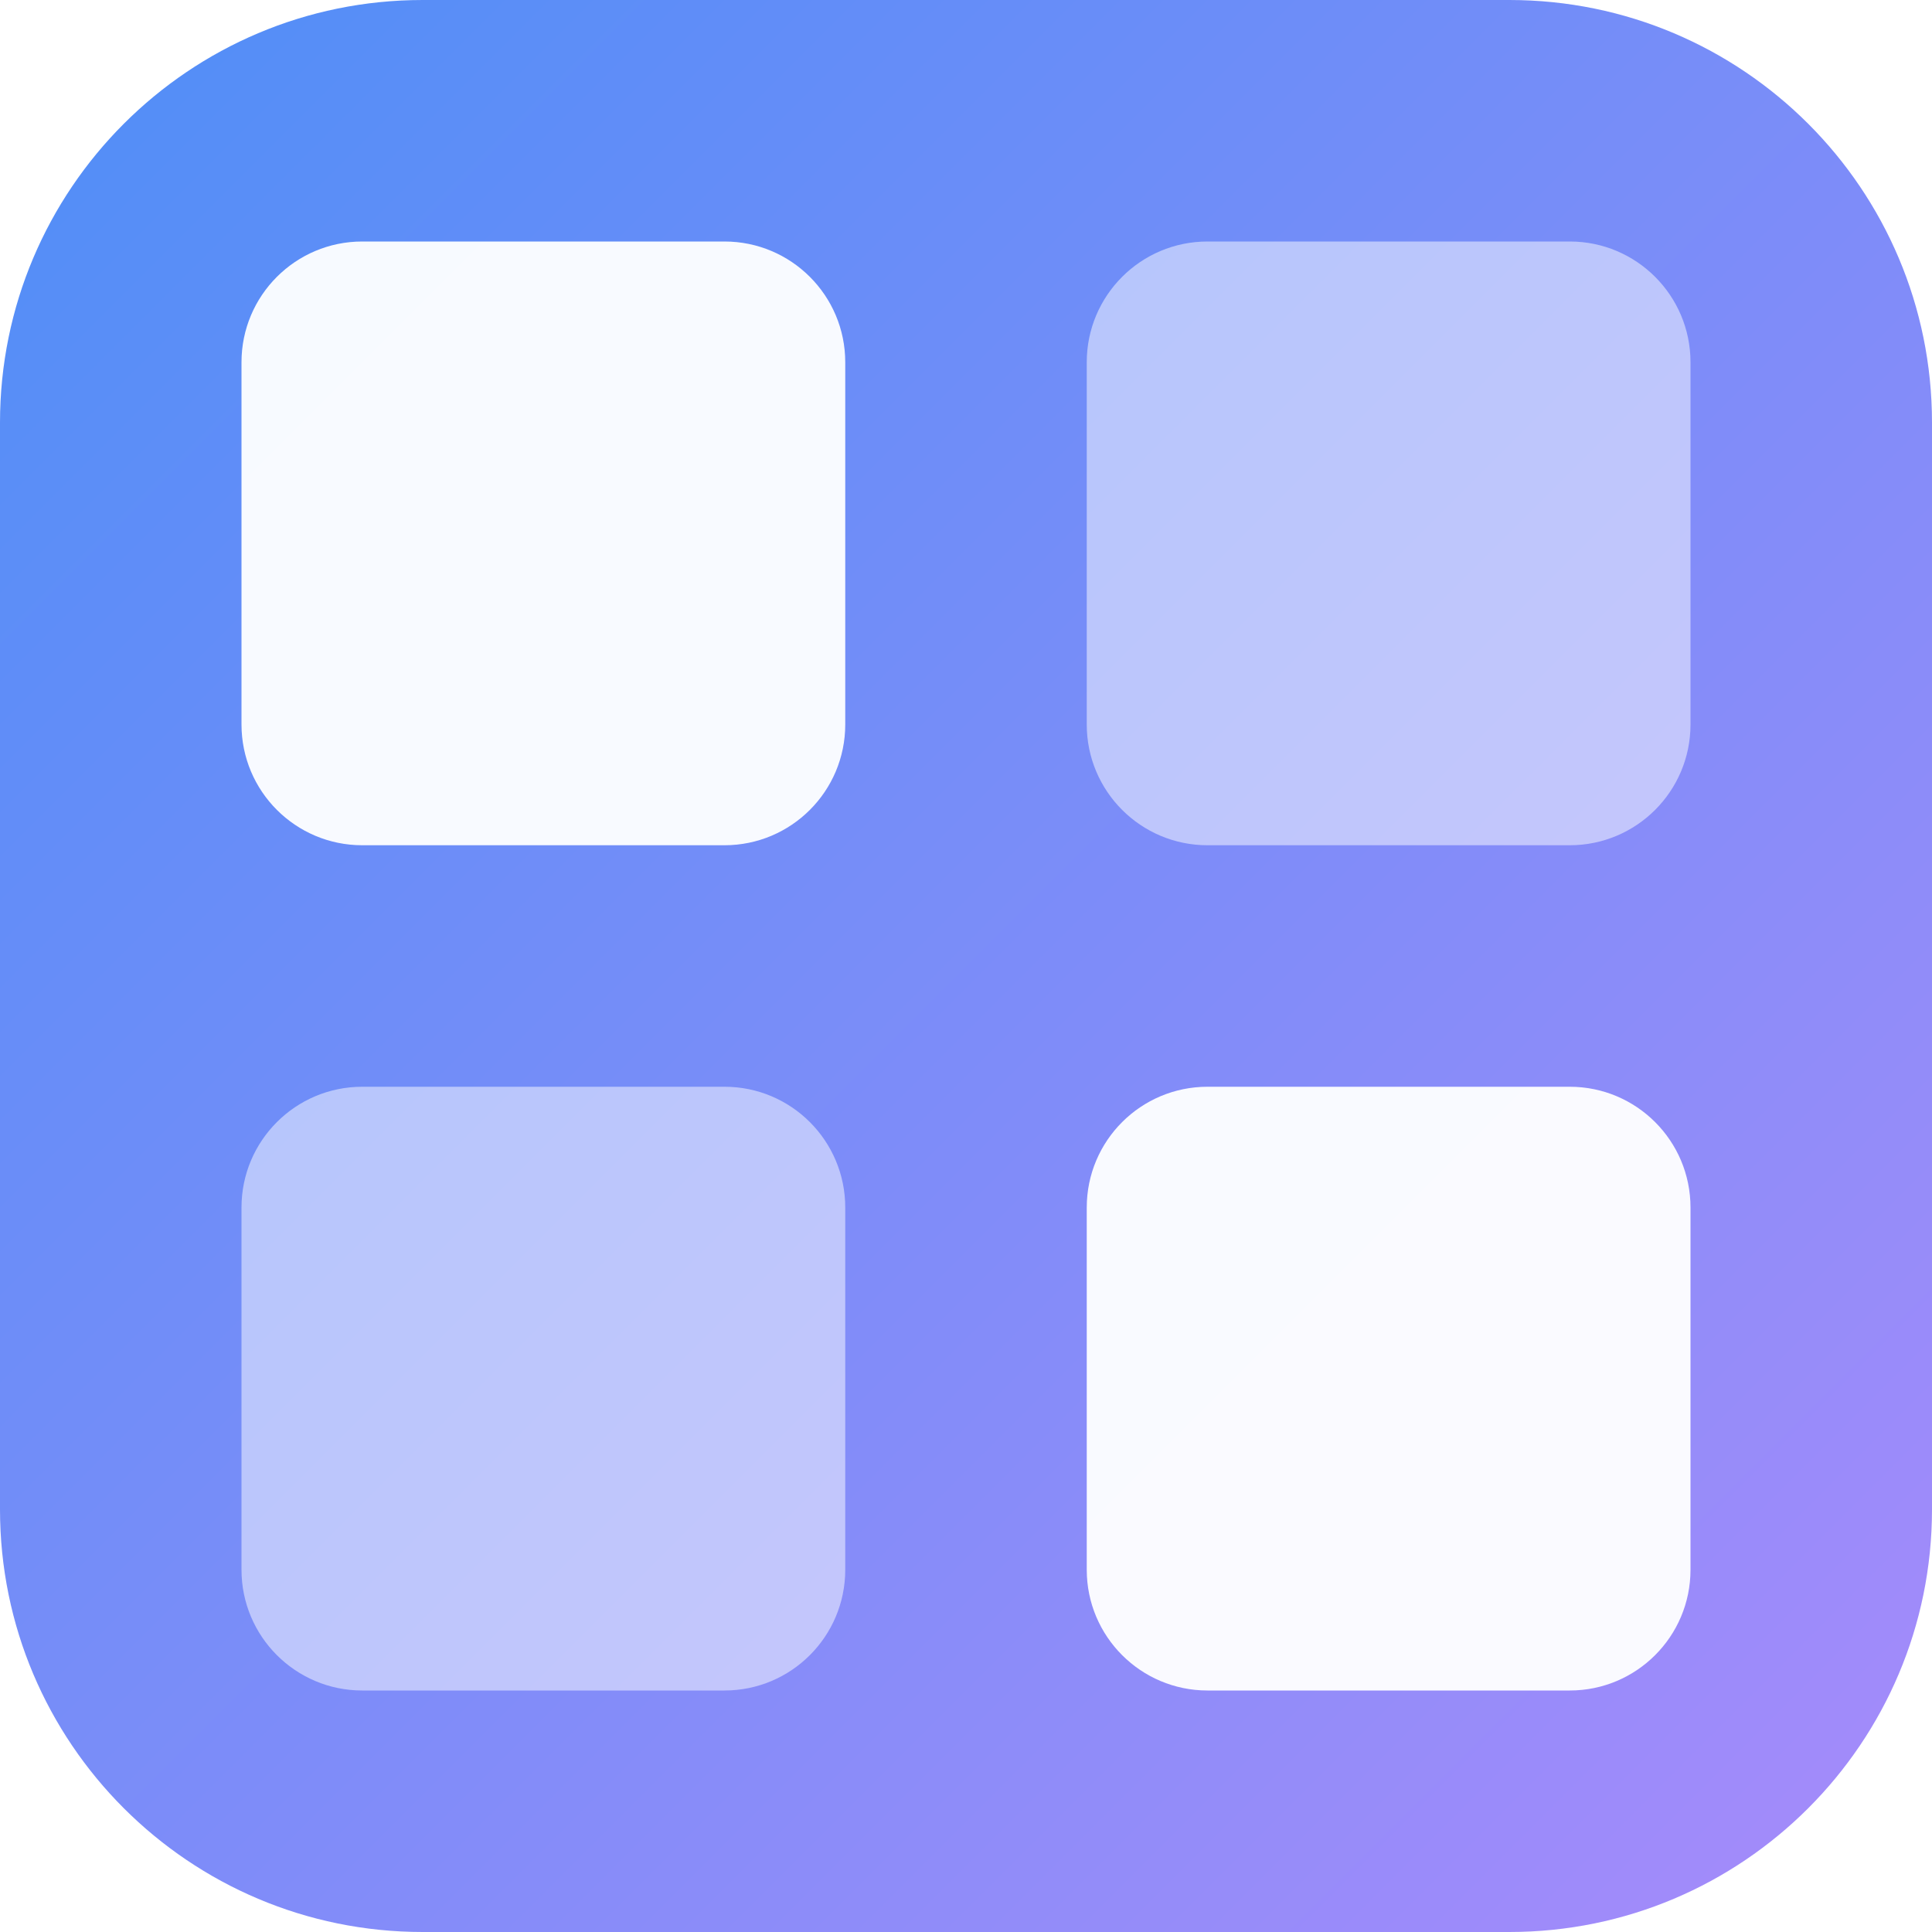
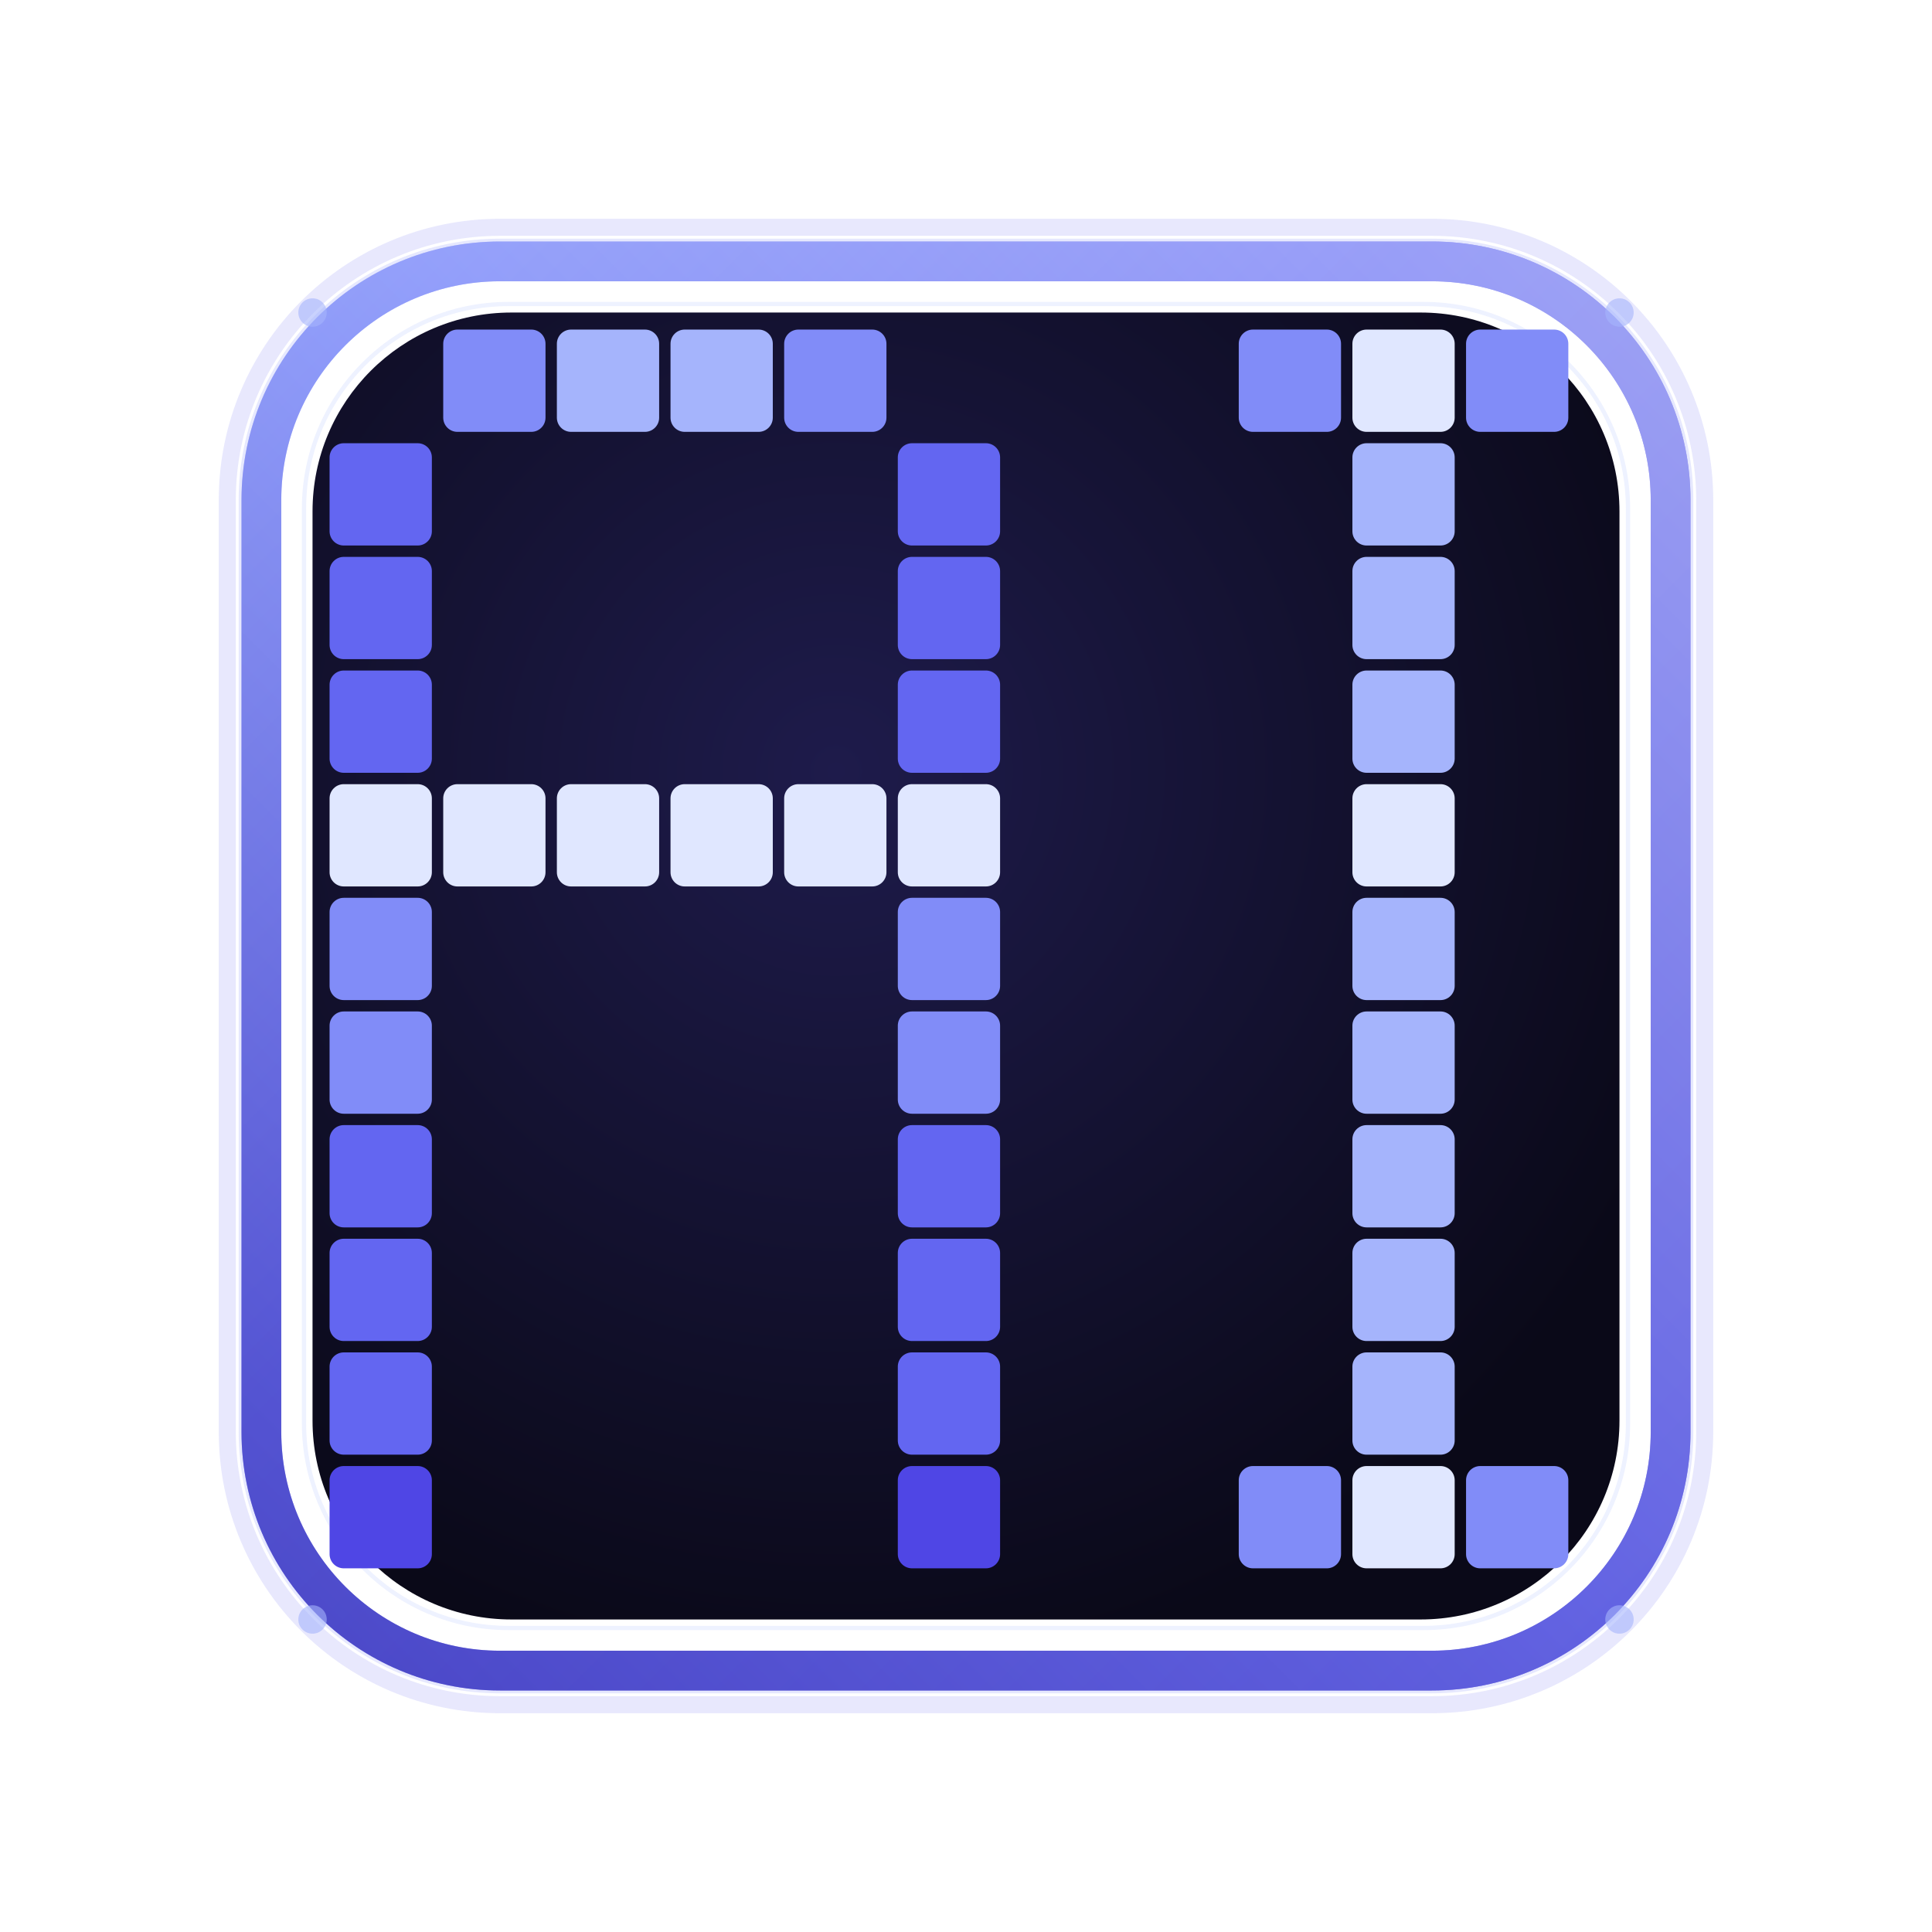
- <svg xmlns="http://www.w3.org/2000/svg" width="32" height="32" viewBox="0 0 32 32" fill="none">
+ <svg xmlns="http://www.w3.org/2000/svg" viewBox="0 0 680 680" role="img" aria-label="AI logo">
  <defs>
-     <linearGradient id="bg" x1="0" y1="0" x2="32" y2="32" gradientUnits="userSpaceOnUse">
-       <stop offset="0%" stop-color="#4f8ef7" />
-       <stop offset="100%" stop-color="#a78bfa" />
+     <radialGradient id="bg" cx="40%" cy="35%" r="70%">
+       <stop offset="0%" stop-color="#1e1b4b" />
+       <stop offset="100%" stop-color="#0a0918" />
+     </radialGradient>
+     <linearGradient id="border_grad" x1="0%" y1="0%" x2="100%" y2="100%">
+       <stop offset="0%" stop-color="#a5b4fc" />
+       <stop offset="40%" stop-color="#6366f1" />
+       <stop offset="100%" stop-color="#4338ca" />
+     </linearGradient>
+     <linearGradient id="border_grad2" x1="100%" y1="0%" x2="0%" y2="100%">
+       <stop offset="0%" stop-color="#e0e7ff" />
+       <stop offset="50%" stop-color="#818cf8" />
+       <stop offset="100%" stop-color="#3730a3" />
    </linearGradient>
  </defs>
-   <rect width="32" height="32" rx="7" fill="url(#bg)" />
-   <rect x="4" y="4" width="10" height="10" rx="2" fill="rgba(255,255,255,0.95)" />
-   <rect x="18" y="4" width="10" height="10" rx="2" fill="rgba(255,255,255,0.5)" />
-   <rect x="4" y="18" width="10" height="10" rx="2" fill="rgba(255,255,255,0.5)" />
-   <rect x="18" y="18" width="10" height="10" rx="2" fill="rgba(255,255,255,0.95)" />
+   <rect x="80" y="80" width="520" height="520" rx="96" fill="none" stroke="#6366f1" stroke-width="6" opacity="0.15" />
+   <rect x="86" y="86" width="508" height="508" rx="90" fill="none" stroke="#818cf8" stroke-width="4" opacity="0.2" />
+   <rect x="92" y="92" width="496" height="496" rx="84" fill="none" stroke="url(#border_grad)" stroke-width="14" />
+   <rect x="92" y="92" width="496" height="496" rx="84" fill="none" stroke="url(#border_grad2)" stroke-width="14" opacity="0.5" />
+   <rect x="107" y="107" width="466" height="466" rx="72" fill="none" stroke="#c7d2fe" stroke-width="1.5" opacity="0.3" />
+   <rect x="110" y="110" width="460" height="460" rx="70" fill="url(#bg)" />
+   <circle cx="110" cy="110" r="5" fill="#a5b4fc" opacity="0.6" />
+   <circle cx="570" cy="110" r="5" fill="#a5b4fc" opacity="0.6" />
+   <circle cx="110" cy="570" r="5" fill="#a5b4fc" opacity="0.6" />
+   <circle cx="570" cy="570" r="5" fill="#a5b4fc" opacity="0.6" />
+   <rect x="156" y="116" width="36" height="36" rx="5" fill="#818cf8" />
+   <rect x="196" y="116" width="36" height="36" rx="5" fill="#a5b4fc" />
+   <rect x="236" y="116" width="36" height="36" rx="5" fill="#a5b4fc" />
+   <rect x="276" y="116" width="36" height="36" rx="5" fill="#818cf8" />
+   <rect x="116" y="156" width="36" height="36" rx="5" fill="#6366f1" />
+   <rect x="316" y="156" width="36" height="36" rx="5" fill="#6366f1" />
+   <rect x="116" y="196" width="36" height="36" rx="5" fill="#6366f1" />
+   <rect x="316" y="196" width="36" height="36" rx="5" fill="#6366f1" />
+   <rect x="116" y="236" width="36" height="36" rx="5" fill="#6366f1" />
+   <rect x="316" y="236" width="36" height="36" rx="5" fill="#6366f1" />
+   <rect x="116" y="276" width="36" height="36" rx="5" fill="#e0e7ff" />
+   <rect x="156" y="276" width="36" height="36" rx="5" fill="#e0e7ff" />
+   <rect x="196" y="276" width="36" height="36" rx="5" fill="#e0e7ff" />
+   <rect x="236" y="276" width="36" height="36" rx="5" fill="#e0e7ff" />
+   <rect x="276" y="276" width="36" height="36" rx="5" fill="#e0e7ff" />
+   <rect x="316" y="276" width="36" height="36" rx="5" fill="#e0e7ff" />
+   <rect x="116" y="316" width="36" height="36" rx="5" fill="#818cf8" />
+   <rect x="316" y="316" width="36" height="36" rx="5" fill="#818cf8" />
+   <rect x="116" y="356" width="36" height="36" rx="5" fill="#818cf8" />
+   <rect x="316" y="356" width="36" height="36" rx="5" fill="#818cf8" />
+   <rect x="116" y="396" width="36" height="36" rx="5" fill="#6366f1" />
+   <rect x="316" y="396" width="36" height="36" rx="5" fill="#6366f1" />
+   <rect x="116" y="436" width="36" height="36" rx="5" fill="#6366f1" />
+   <rect x="316" y="436" width="36" height="36" rx="5" fill="#6366f1" />
+   <rect x="116" y="476" width="36" height="36" rx="5" fill="#6366f1" />
+   <rect x="316" y="476" width="36" height="36" rx="5" fill="#6366f1" />
+   <rect x="116" y="516" width="36" height="36" rx="5" fill="#4f46e5" />
+   <rect x="316" y="516" width="36" height="36" rx="5" fill="#4f46e5" />
+   <rect x="436" y="116" width="36" height="36" rx="5" fill="#818cf8" />
+   <rect x="476" y="116" width="36" height="36" rx="5" fill="#e0e7ff" />
+   <rect x="516" y="116" width="36" height="36" rx="5" fill="#818cf8" />
+   <rect x="476" y="156" width="36" height="36" rx="5" fill="#a5b4fc" />
+   <rect x="476" y="196" width="36" height="36" rx="5" fill="#a5b4fc" />
+   <rect x="476" y="236" width="36" height="36" rx="5" fill="#a5b4fc" />
+   <rect x="476" y="276" width="36" height="36" rx="5" fill="#e0e7ff" />
+   <rect x="476" y="316" width="36" height="36" rx="5" fill="#a5b4fc" />
+   <rect x="476" y="356" width="36" height="36" rx="5" fill="#a5b4fc" />
+   <rect x="476" y="396" width="36" height="36" rx="5" fill="#a5b4fc" />
+   <rect x="476" y="436" width="36" height="36" rx="5" fill="#a5b4fc" />
+   <rect x="476" y="476" width="36" height="36" rx="5" fill="#a5b4fc" />
+   <rect x="436" y="516" width="36" height="36" rx="5" fill="#818cf8" />
+   <rect x="476" y="516" width="36" height="36" rx="5" fill="#e0e7ff" />
+   <rect x="516" y="516" width="36" height="36" rx="5" fill="#818cf8" />
</svg>
